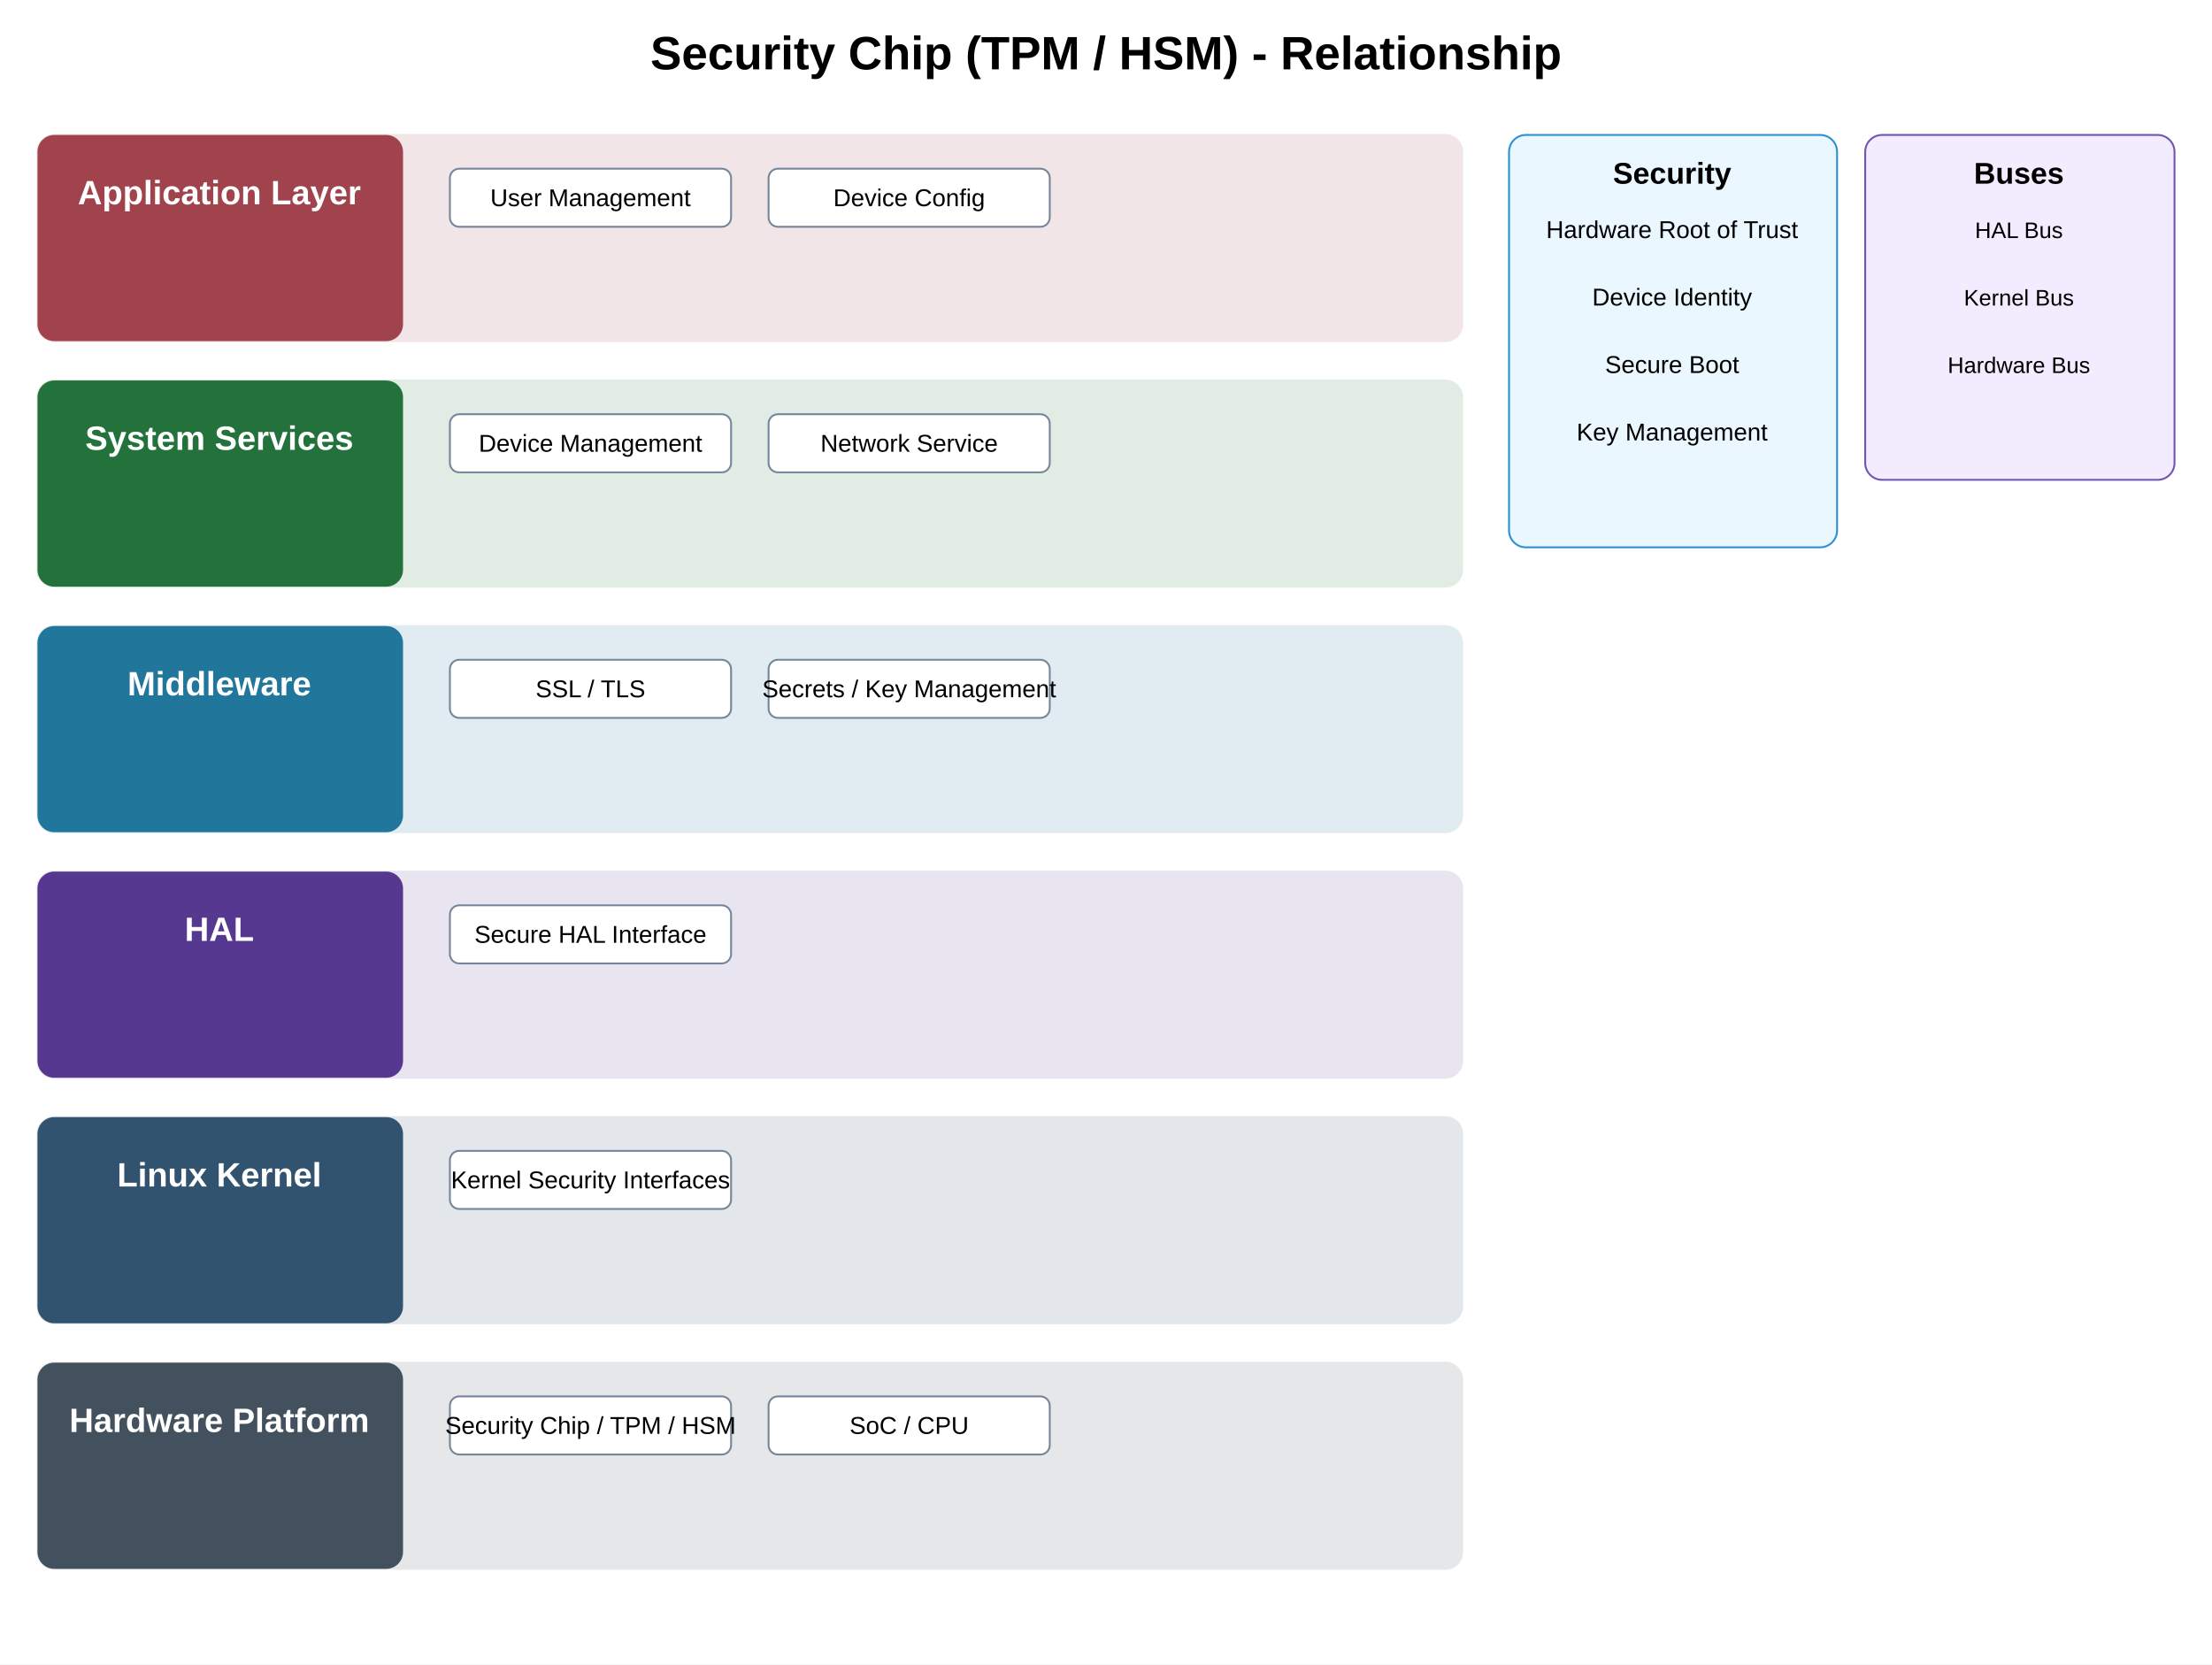
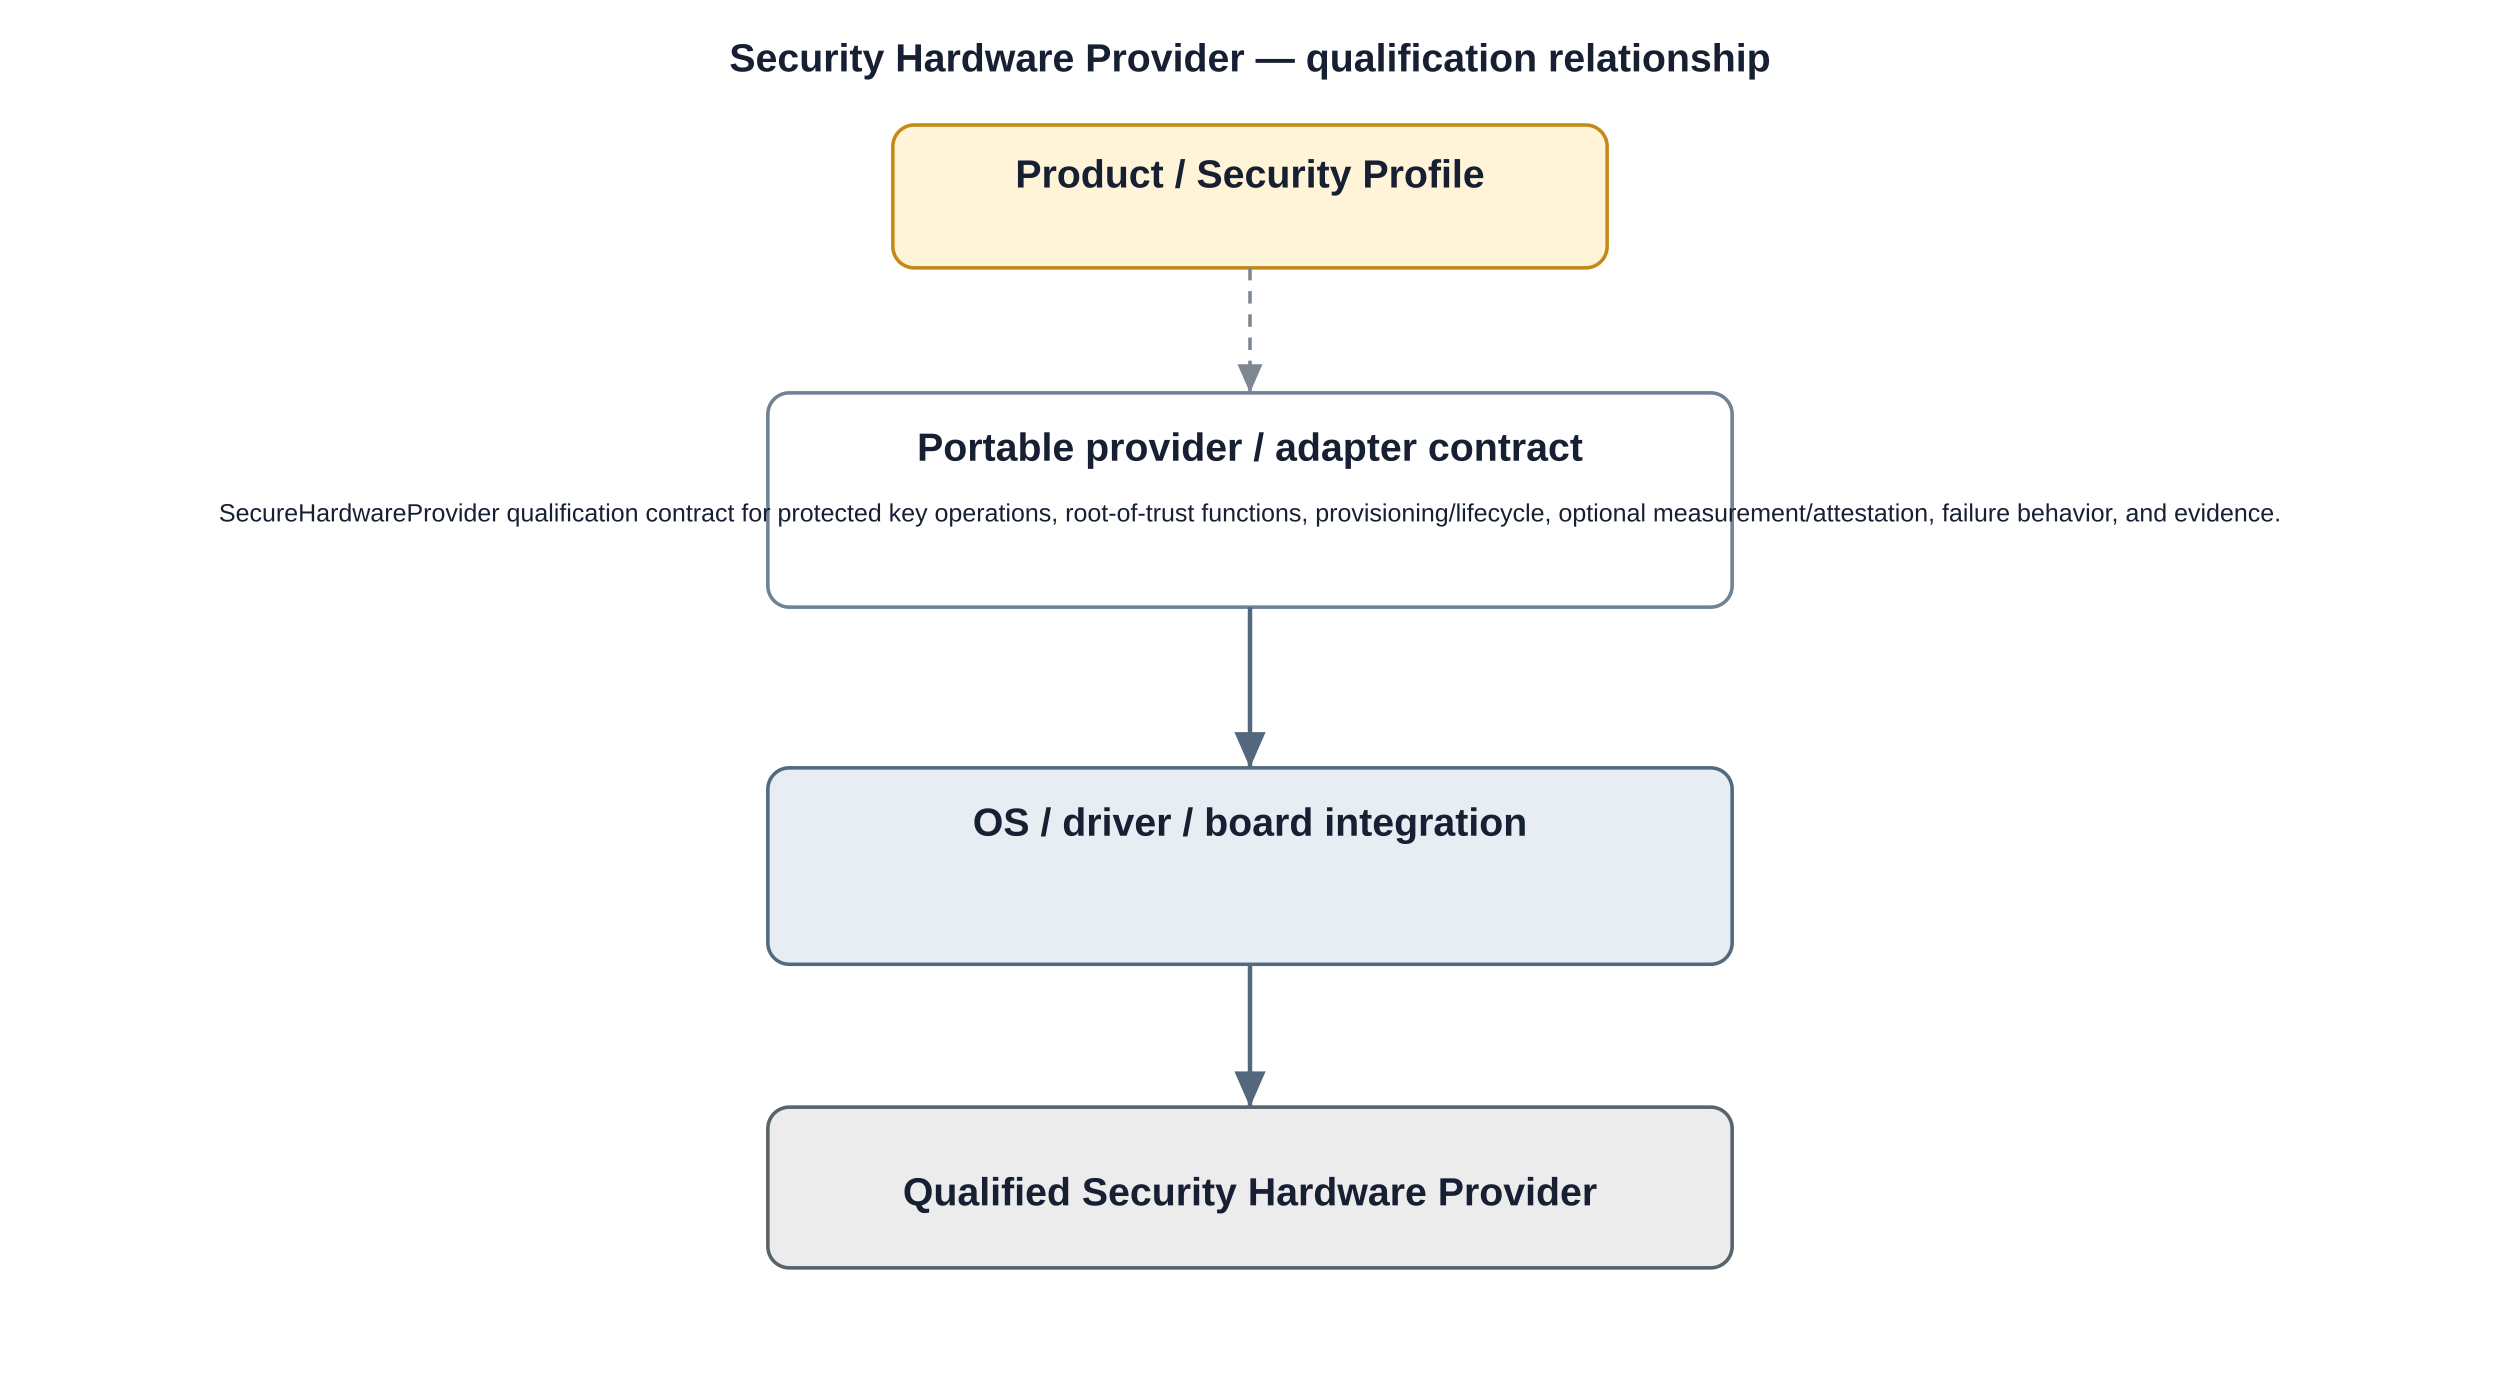
- <svg xmlns="http://www.w3.org/2000/svg" width="1180" height="888">
-   <rect width="100%" height="100%" fill="white" />
-   <text x="590" y="37" font-family="Arial" font-size="25" font-weight="bold" text-anchor="middle">Security Chip (TPM / HSM) - Relationship</text>
-   <rect x="20" y="72" width="760" height="110" rx="9" fill="#a1434d" opacity=".14" stroke="#a1434d" />
-   <rect x="20" y="72" width="195" height="110" rx="9" fill="#a1434d" />
-   <text x="117" y="109" font-family="Arial" font-size="18" font-weight="bold" fill="white" text-anchor="middle">Application Layer</text>
-   <rect x="240" y="90" width="150" height="31" rx="5" fill="white" stroke="#75869a" />
-   <text x="315" y="110" font-family="Arial" font-size="13" text-anchor="middle">User Management</text>
-   <rect x="410" y="90" width="150" height="31" rx="5" fill="white" stroke="#75869a" />
-   <text x="485" y="110" font-family="Arial" font-size="13" text-anchor="middle">Device Config</text>
-   <rect x="20" y="203" width="760" height="110" rx="9" fill="#23723b" opacity=".14" stroke="#23723b" />
-   <rect x="20" y="203" width="195" height="110" rx="9" fill="#23723b" />
-   <text x="117" y="240" font-family="Arial" font-size="18" font-weight="bold" fill="white" text-anchor="middle">System Services</text>
-   <rect x="240" y="221" width="150" height="31" rx="5" fill="white" stroke="#75869a" />
-   <text x="315" y="241" font-family="Arial" font-size="13" text-anchor="middle">Device Management</text>
-   <rect x="410" y="221" width="150" height="31" rx="5" fill="white" stroke="#75869a" />
-   <text x="485" y="241" font-family="Arial" font-size="13" text-anchor="middle">Network Service</text>
-   <rect x="20" y="334" width="760" height="110" rx="9" fill="#20769b" opacity=".14" stroke="#20769b" />
-   <rect x="20" y="334" width="195" height="110" rx="9" fill="#20769b" />
-   <text x="117" y="371" font-family="Arial" font-size="18" font-weight="bold" fill="white" text-anchor="middle">Middleware</text>
-   <rect x="240" y="352" width="150" height="31" rx="5" fill="white" stroke="#75869a" />
-   <text x="315" y="372" font-family="Arial" font-size="13" text-anchor="middle">SSL / TLS</text>
-   <rect x="410" y="352" width="150" height="31" rx="5" fill="white" stroke="#75869a" />
-   <text x="485" y="372" font-family="Arial" font-size="13" text-anchor="middle">Secrets / Key Management</text>
-   <rect x="20" y="465" width="760" height="110" rx="9" fill="#563891" opacity=".14" stroke="#563891" />
-   <rect x="20" y="465" width="195" height="110" rx="9" fill="#563891" />
-   <text x="117" y="502" font-family="Arial" font-size="18" font-weight="bold" fill="white" text-anchor="middle">HAL</text>
-   <rect x="240" y="483" width="150" height="31" rx="5" fill="white" stroke="#75869a" />
-   <text x="315" y="503" font-family="Arial" font-size="13" text-anchor="middle">Secure HAL Interface</text>
-   <rect x="20" y="596" width="760" height="110" rx="9" fill="#31536f" opacity=".14" stroke="#31536f" />
-   <rect x="20" y="596" width="195" height="110" rx="9" fill="#31536f" />
-   <text x="117" y="633" font-family="Arial" font-size="18" font-weight="bold" fill="white" text-anchor="middle">Linux Kernel</text>
-   <rect x="240" y="614" width="150" height="31" rx="5" fill="white" stroke="#75869a" />
-   <text x="315" y="634" font-family="Arial" font-size="13" text-anchor="middle">Kernel Security Interfaces</text>
-   <rect x="20" y="727" width="760" height="110" rx="9" fill="#42515d" opacity=".14" stroke="#42515d" />
-   <rect x="20" y="727" width="195" height="110" rx="9" fill="#42515d" />
-   <text x="117" y="764" font-family="Arial" font-size="18" font-weight="bold" fill="white" text-anchor="middle">Hardware Platform</text>
-   <rect x="240" y="745" width="150" height="31" rx="5" fill="white" stroke="#75869a" />
-   <text x="315" y="765" font-family="Arial" font-size="13" text-anchor="middle">Security Chip / TPM / HSM</text>
-   <rect x="410" y="745" width="150" height="31" rx="5" fill="white" stroke="#75869a" />
-   <text x="485" y="765" font-family="Arial" font-size="13" text-anchor="middle">SoC / CPU</text>
-   <rect x="805" y="72" width="175" height="220" rx="9" fill="#eaf7ff" stroke="#2b91cf" />
-   <text x="892" y="98" font-family="Arial" font-size="16" font-weight="bold" text-anchor="middle">Security</text>
-   <text x="892" y="127" font-family="Arial" font-size="13" text-anchor="middle">Hardware Root of Trust</text>
-   <text x="892" y="163" font-family="Arial" font-size="13" text-anchor="middle">Device Identity</text>
-   <text x="892" y="199" font-family="Arial" font-size="13" text-anchor="middle">Secure Boot</text>
-   <text x="892" y="235" font-family="Arial" font-size="13" text-anchor="middle">Key Management</text>
-   <rect x="995" y="72" width="165" height="184" rx="9" fill="#f3ecff" stroke="#7254b3" />
-   <text x="1077" y="98" font-family="Arial" font-size="16" font-weight="bold" text-anchor="middle">Buses</text>
-   <text x="1077" y="127" font-family="Arial" font-size="12" text-anchor="middle">HAL Bus</text>
-   <text x="1077" y="163" font-family="Arial" font-size="12" text-anchor="middle">Kernel Bus</text>
-   <text x="1077" y="199" font-family="Arial" font-size="12" text-anchor="middle">Hardware Bus</text>
+ <svg xmlns="http://www.w3.org/2000/svg" width="1400" height="780">
+   <defs>
+     <style>text{font-family:Arial;fill:#172033}.h{font-size:22px;font-weight:bold}.t{font-size:14px}.p{fill:#fff4d8;stroke:#c38a17;stroke-width:2}.ct{fill:white;stroke:#718297;stroke-width:2}.os{fill:#e7edf2;stroke:#526a7e;stroke-width:2}.hw{fill:#ececec;stroke:#59636a;stroke-width:2}.a{stroke:#53677d;stroke-width:2.5;fill:none;marker-end:url(#a)}.o{stroke:#7d8791;stroke-width:2;stroke-dasharray:7 6;fill:none;marker-end:url(#o)}</style>
+     <marker id="a" markerWidth="10" markerHeight="10" refX="8" refY="3.5" orient="auto">
+       <polygon points="0 0,8 3.5,0 7" fill="#53677d" />
+     </marker>
+     <marker id="o" markerWidth="10" markerHeight="10" refX="8" refY="3.5" orient="auto">
+       <polygon points="0 0,8 3.5,0 7" fill="#7d8791" />
+     </marker>
+   </defs>
+   <rect width="1400" height="780" fill="white" />
+   <text x="700" y="40" class="h" text-anchor="middle">Security Hardware Provider — qualification relationship</text>
+   <rect x="500" y="70" width="400" height="80" rx="12" class="p" />
+   <text x="700" y="105" class="h" text-anchor="middle">Product / Security Profile</text>
+   <rect x="430" y="220" width="540" height="120" rx="12" class="ct" />
+   <text x="700" y="258" class="h" text-anchor="middle">Portable provider / adapter contract</text>
+   <text x="700" y="292" class="t" text-anchor="middle">SecureHardwareProvider qualification contract for protected key operations, root-of-trust functions, provisioning/lifecycle, optional measurement/attestation, failure behavior, and evidence.</text>
+   <rect x="430" y="430" width="540" height="110" rx="12" class="os" />
+   <text x="700" y="468" class="h" text-anchor="middle">OS / driver / board integration</text>
+   <rect x="430" y="620" width="540" height="90" rx="12" class="hw" />
+   <text x="700" y="675" class="h" text-anchor="middle">Qualified Security Hardware Provider</text>
+   <path d="M700 150 L700 220" class="o" />
+   <path d="M700 340 L700 430" class="a" />
+   <path d="M700 540 L700 620" class="a" />
</svg>
